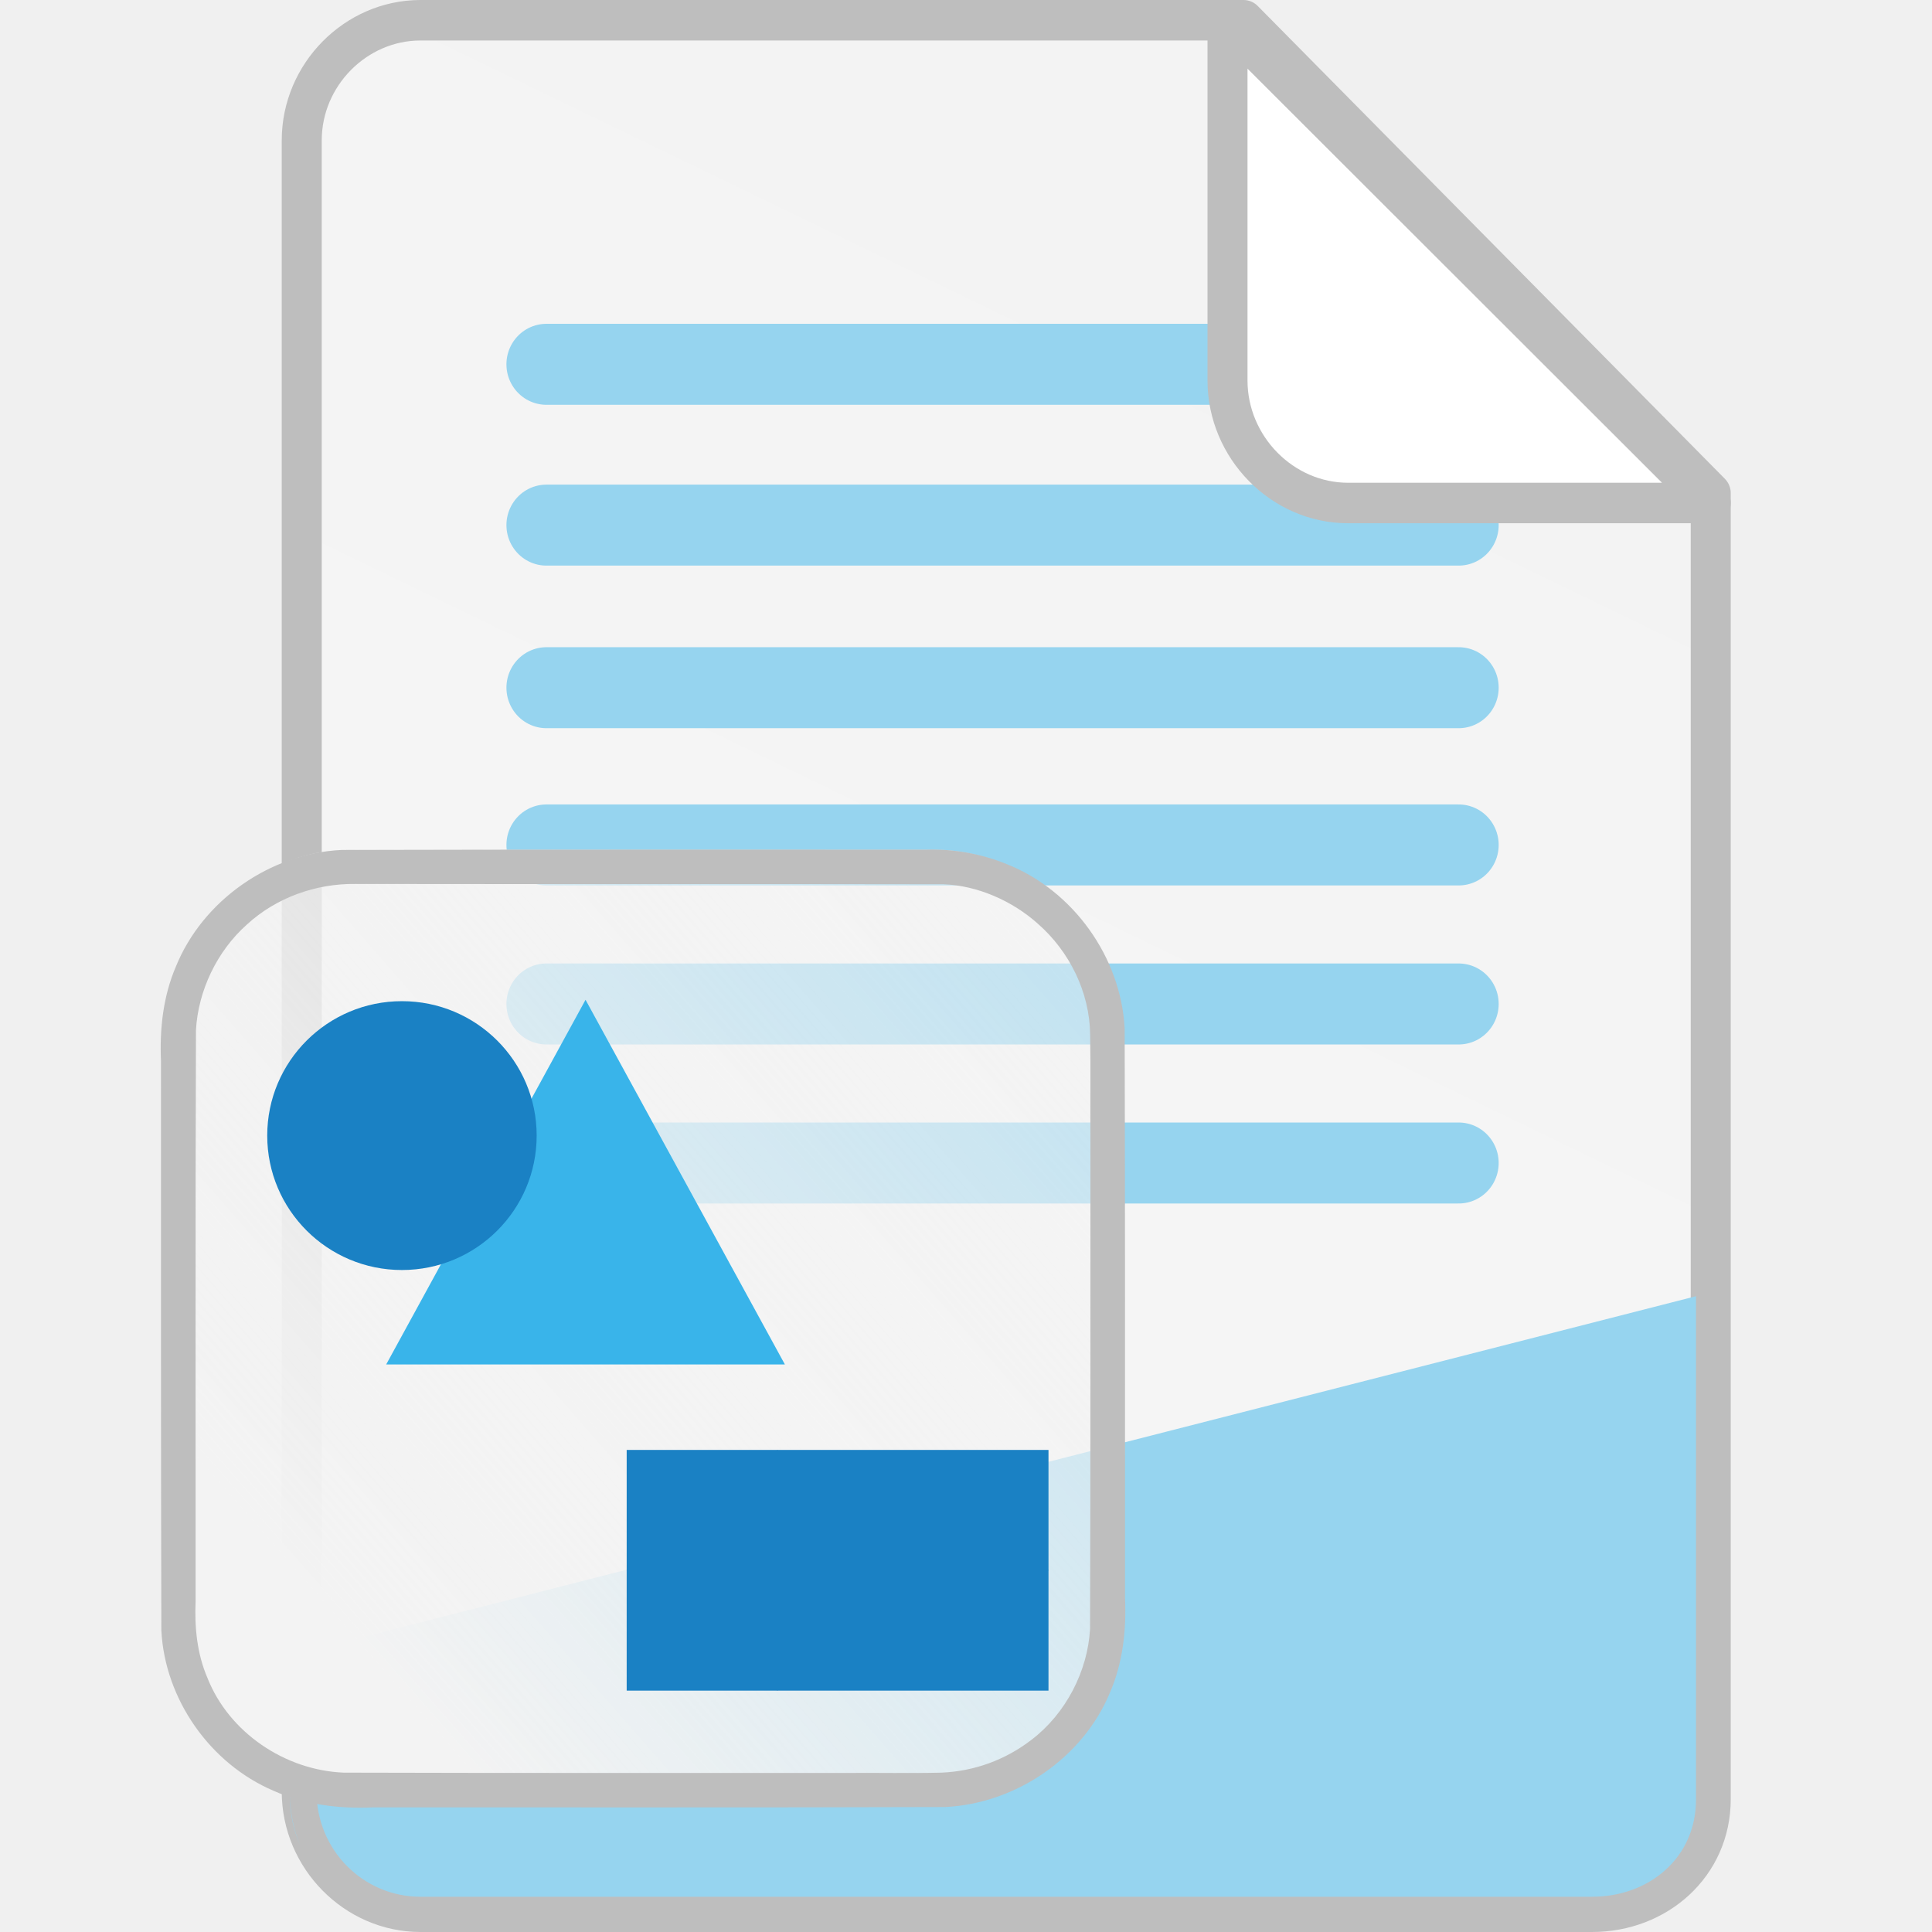
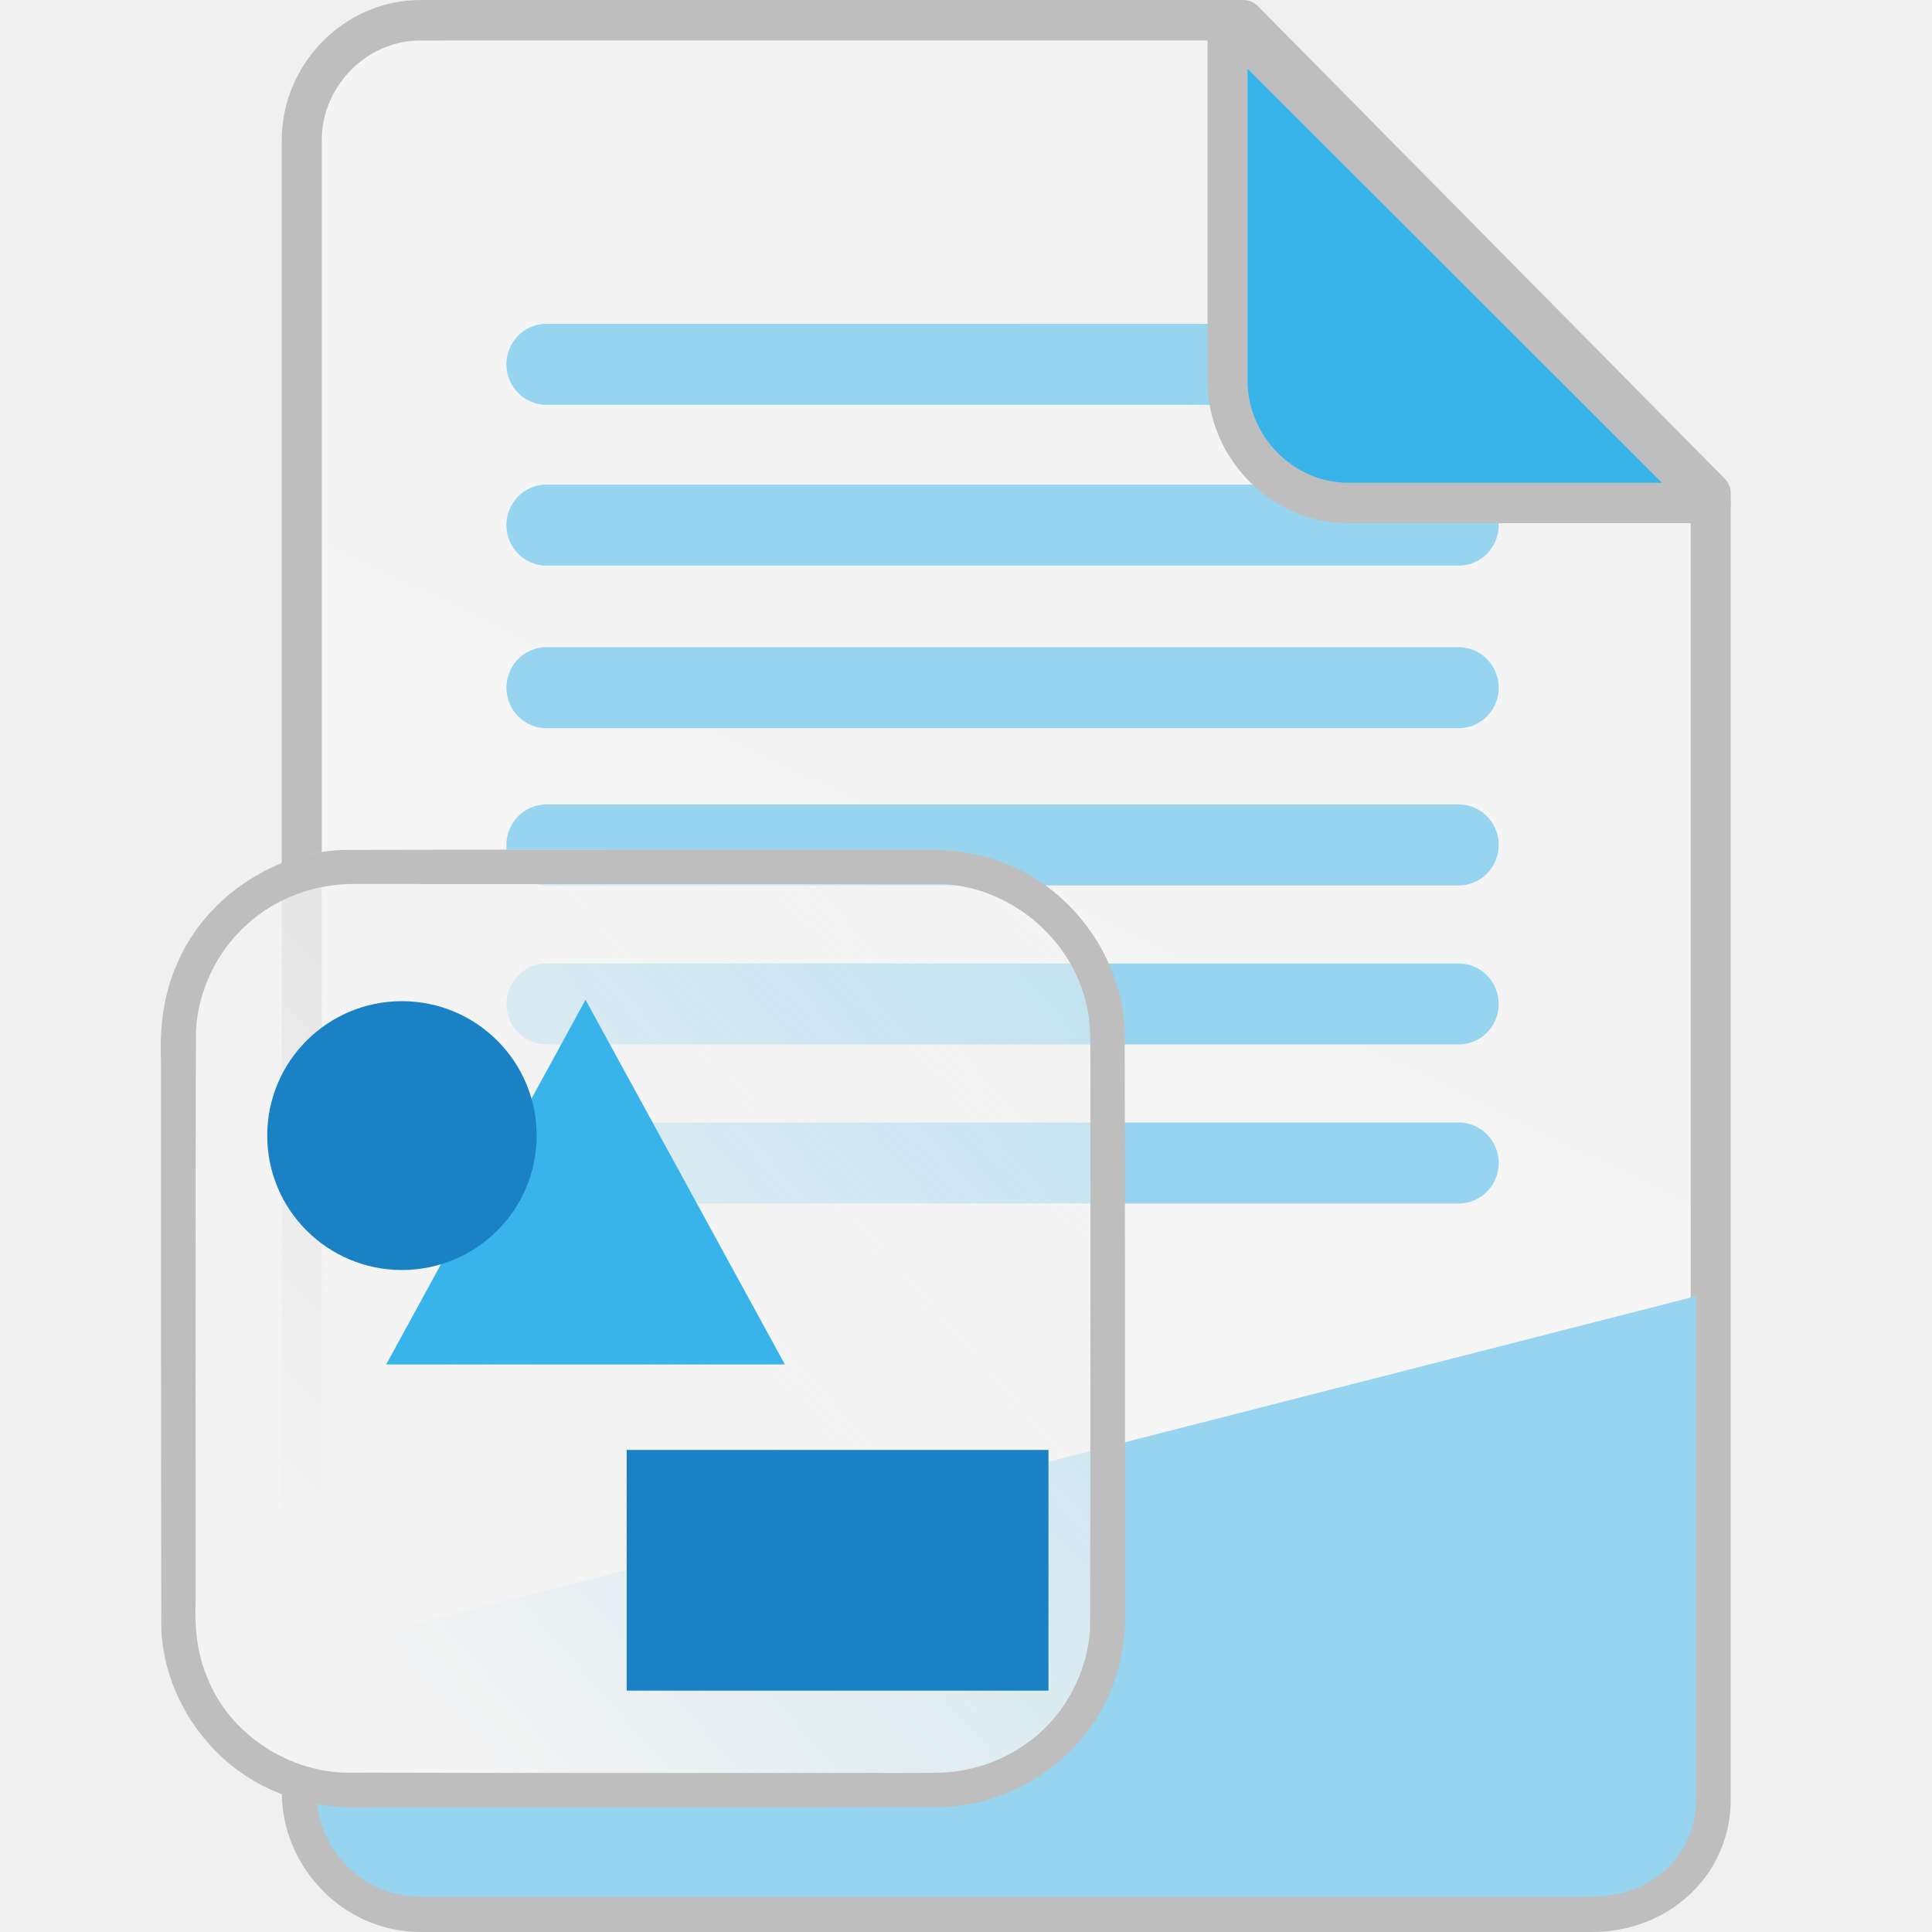
<svg xmlns="http://www.w3.org/2000/svg" xmlns:xlink="http://www.w3.org/1999/xlink" id="Слой_1" data-name="Слой 1" viewBox="0 0 48 48" version="1.1" width="48" height="48">
  <defs id="defs159429">
    <style id="style159427">.cls-1{fill:#1a81c4;}</style>
    <linearGradient xlink:href="#radialGradient1350" id="linearGradient5941" gradientUnits="userSpaceOnUse" gradientTransform="matrix(3.724129,0,0,3.724235,365.1775,282.442)" x1="-160.867" y1="118.533" x2="-67.733" y2="-76.2" />
    <radialGradient id="radialGradient1350" cx="50.009" cy="23.272" r="28.023" gradientTransform="matrix(0,-0.4596185,0.818261,0,80.07145,-81.23916)" gradientUnits="userSpaceOnUse">
      <stop offset="0" stop-color="#2b4bed" id="stop1346" style="stop-color:#ffffff;stop-opacity:1" />
      <stop offset="1" stop-color="#2b2fb7" id="stop1348" style="stop-color:#f3f3f3;stop-opacity:1" />
    </radialGradient>
    <radialGradient id="radialGradient1350-3" cx="50.009" cy="23.272" r="28.023" gradientTransform="matrix(0,-0.4596185,0.818261,0,80.07145,-81.23916)" gradientUnits="userSpaceOnUse">
      <stop offset="0" stop-color="#2b4bed" id="stop1346-6" style="stop-color:#ffffff;stop-opacity:1" />
      <stop offset="1" stop-color="#2b2fb7" id="stop1348-7" style="stop-color:#f3f3f3;stop-opacity:1" />
    </radialGradient>
    <radialGradient id="radialGradient1350-36" cx="50.009" cy="23.272" r="28.023" gradientTransform="matrix(0,-0.4596185,0.818261,0,80.07145,-81.23916)" gradientUnits="userSpaceOnUse">
      <stop offset="0" stop-color="#2b4bed" id="stop1346-7" style="stop-color:#ffffff;stop-opacity:1" />
      <stop offset="1" stop-color="#2b2fb7" id="stop1348-5" style="stop-color:#f3f3f3;stop-opacity:1" />
    </radialGradient>
    <linearGradient id="linearGradient5992">
      <stop style="stop-color:#f3f3f3;stop-opacity:1;" offset="0" id="stop5988" />
      <stop style="stop-color:#f3f3f3;stop-opacity:0;" offset="1" id="stop5990" />
    </linearGradient>
    <linearGradient xlink:href="#linearGradient5992" id="linearGradient1260" gradientUnits="userSpaceOnUse" gradientTransform="matrix(2.670735,0,0,2.794899,264.6889,447.7628)" x1="-93.133" y1="-105.833" x2="-42.333" y2="-152.4" />
  </defs>
  <g id="g1031" transform="matrix(0.25,0,0,0.25,2.46875,0.125)">
    <g id="g1135" transform="matrix(0.7370503,0,0,0.7459966,-2.005273,0.00464846)" style="stroke-width:1.342">
      <path id="path5939" style="fill:url(#linearGradient5941);fill-opacity:1;stroke:#bebebe;stroke-width:5.394;stroke-linecap:square;stroke-linejoin:round;stroke-miterlimit:4;stroke-dasharray:none;stroke-dashoffset:0;stroke-opacity:1;paint-order:normal" d="M 46.006,2.021 H 156.994 L 219.987,65.016 V 239.001 c 0,8.734 -7.264,14.999 -15.998,14.999 H 46.006 c -8.734,0 -15.998,-7.264 -15.998,-15.999 V 18.019 c 0,-8.734 7.264,-15.988 15.998,-15.999 z" />
      <path id="path5956" style="fill:#96d4ef;fill-opacity:1;stroke:none;stroke-width:0.999;stroke-linecap:square;stroke-linejoin:round;stroke-miterlimit:4;stroke-dasharray:none;stroke-dashoffset:0;stroke-opacity:1;paint-order:normal" d="M 218,172 32,219 v 19 c 0,7.736 6.265,14 14,14 h 158 c 7.735,0 14.043,-5.265 14,-13 z M 28.424,238.371 v 0.371 c 0,2.267 0.492,4.407 1.346,6.351 -0.858,-2.073 -1.346,-4.339 -1.346,-6.722 z" />
      <path style="fill:none;fill-opacity:1;stroke:#96d4ef;stroke-width:10.789;stroke-linecap:round;stroke-linejoin:round;stroke-miterlimit:4;stroke-dasharray:none;stroke-opacity:1;paint-order:fill markers stroke" d="M 186,47.855 H 63" id="path878" />
      <path style="fill:none;fill-opacity:1;stroke:#96d4ef;stroke-width:10.789;stroke-linecap:round;stroke-linejoin:round;stroke-miterlimit:4;stroke-dasharray:none;stroke-opacity:1;paint-order:fill markers stroke" d="M 186,69.277 H 63" id="path953" />
      <path style="fill:none;fill-opacity:1;stroke:#96d4ef;stroke-width:10.789;stroke-linecap:round;stroke-linejoin:round;stroke-miterlimit:4;stroke-dasharray:none;stroke-opacity:1;paint-order:fill markers stroke" d="M 186,90.936 H 63" id="path955" />
      <path style="fill:none;fill-opacity:1;stroke:#96d4ef;stroke-width:10.789;stroke-linecap:round;stroke-linejoin:round;stroke-miterlimit:4;stroke-dasharray:none;stroke-opacity:1;paint-order:fill markers stroke" d="M 186,111.884 H 63" id="path957" />
      <path style="fill:none;fill-opacity:1;stroke:#96d4ef;stroke-width:10.789;stroke-linecap:round;stroke-linejoin:round;stroke-miterlimit:4;stroke-dasharray:none;stroke-opacity:1;paint-order:fill markers stroke" d="M 186,133.069 H 63" id="path959" />
      <path style="fill:none;fill-opacity:1;stroke:#96d4ef;stroke-width:10.789;stroke-linecap:round;stroke-linejoin:round;stroke-miterlimit:4;stroke-dasharray:none;stroke-opacity:1;paint-order:fill markers stroke" d="M 186,154.254 H 63" id="path961" />
-       <path id="path5943" style="fill:#ffffff;fill-opacity:1;stroke:#bebebe;stroke-width:5.394;stroke-linecap:square;stroke-linejoin:round;stroke-miterlimit:4;stroke-dasharray:none;stroke-dashoffset:0;stroke-opacity:1;paint-order:normal" d="M 154.831,2.02 V 49.999 c 0,8.917 7.396,16.346 16.289,16.333 h 48.868 z" />
+       <path id="path5943" style="fill:#39b4ea;fill-opacity:1;stroke:#bebebe;stroke-width:5.394;stroke-linecap:square;stroke-linejoin:round;stroke-miterlimit:4;stroke-dasharray:none;stroke-dashoffset:0;stroke-opacity:1;paint-order:normal" d="M 154.831,2.02 V 49.999 c 0,8.917 7.396,16.346 16.289,16.333 h 48.868 z" />
      <g id="path1105" style="opacity:1;stroke-width:1.342" />
    </g>
    <path style="color:#000000;font-style:normal;font-variant:normal;font-weight:normal;font-stretch:normal;font-size:medium;line-height:normal;font-family:sans-serif;font-variant-ligatures:normal;font-variant-position:normal;font-variant-caps:normal;font-variant-numeric:normal;font-variant-alternates:normal;font-variant-east-asian:normal;font-feature-settings:normal;font-variation-settings:normal;text-indent:0;text-align:start;text-decoration:none;text-decoration-line:none;text-decoration-style:solid;text-decoration-color:#000000;letter-spacing:normal;word-spacing:normal;text-transform:none;writing-mode:lr-tb;direction:ltr;text-orientation:mixed;dominant-baseline:auto;baseline-shift:baseline;text-anchor:start;white-space:normal;shape-padding:0;shape-margin:0;inline-size:0;clip-rule:nonzero;display:inline;overflow:visible;visibility:visible;isolation:auto;mix-blend-mode:normal;color-interpolation:sRGB;color-interpolation-filters:linearRGB;solid-color:#000000;solid-opacity:1;vector-effect:none;fill:url(#linearGradient1260);fill-opacity:1;fill-rule:nonzero;stroke:none;stroke-width:2;stroke-linecap:square;stroke-linejoin:round;stroke-miterlimit:4;stroke-dasharray:none;stroke-dashoffset:0;stroke-opacity:1;paint-order:markers stroke fill;color-rendering:auto;image-rendering:auto;shape-rendering:auto;text-rendering:auto;enable-background:accumulate;stop-color:#000000" d="m 24.971,83.937 h 58 c 9.64,0 17.4,7.877 17.4,17.662 v 58.874 c 0,9.785 -7.76,17.461 -17.4,17.461 h -58 c -9.64,0 -17.4,-7.676 -17.4,-17.461 v -58.874 c 0,-9.785 7.76,-17.662 17.4,-17.662 z" id="path971" />
    <path id="path969" style="color:#000000;font-style:normal;font-variant:normal;font-weight:normal;font-stretch:normal;font-size:medium;line-height:normal;font-family:sans-serif;font-variant-ligatures:normal;font-variant-position:normal;font-variant-caps:normal;font-variant-numeric:normal;font-variant-alternates:normal;font-variant-east-asian:normal;font-feature-settings:normal;font-variation-settings:normal;text-indent:0;text-align:start;text-decoration:none;text-decoration-line:none;text-decoration-style:solid;text-decoration-color:#000000;letter-spacing:normal;word-spacing:normal;text-transform:none;writing-mode:lr-tb;direction:ltr;text-orientation:mixed;dominant-baseline:auto;baseline-shift:baseline;text-anchor:start;white-space:normal;shape-padding:0;shape-margin:0;inline-size:0;clip-rule:nonzero;display:inline;overflow:visible;visibility:visible;isolation:auto;mix-blend-mode:normal;color-interpolation:sRGB;color-interpolation-filters:linearRGB;solid-color:#000000;solid-opacity:1;fill:#bebebe;fill-opacity:1;fill-rule:nonzero;stroke:none;stroke-width:4;stroke-linecap:square;stroke-linejoin:round;stroke-miterlimit:4;stroke-dasharray:none;stroke-dashoffset:0;stroke-opacity:1;paint-order:markers stroke fill;color-rendering:auto;image-rendering:auto;shape-rendering:auto;text-rendering:auto;enable-background:accumulate;stop-color:#000000" d="m 82.231,83.937 c -19.387,0.005 -38.774,-0.019 -58.16,0.031 -7.103,0.331 -13.794,5.011 -16.465,11.585 -1.271,2.96 -1.625,6.218 -1.481,9.41 0.004,18.856 -0.019,37.713 0.035,56.568 0.348,6.827 4.832,13.239 11.144,15.931 3.1,1.392 6.545,1.81 9.918,1.653 18.947,-0.01 37.895,0.031 56.842,-0.035 7.021,-0.343 13.687,-4.887 16.372,-11.387 1.277,-2.947 1.636,-6.197 1.492,-9.38 -0.007,-18.864 0.018,-37.73 -0.035,-56.593 C 101.527,94.645 96.794,88.004 90.18,85.378 87.67,84.352 84.943,83.859 82.231,83.937 Z M 25.454,87.347 c 19.473,0.029 38.947,-0.01 58.42,0.029 3.367,0.12 6.841,1.635 9.4,3.929 3.152,2.766 5.149,6.828 5.188,11.033 0.064,3.489 0.002,6.98 0.028,10.47 -0.007,16.192 0.017,32.385 -0.037,48.576 -0.232,4.19 -2.402,8.405 -5.806,11.004 -2.592,2.005 -5.682,3.135 -8.955,3.276 -3.165,0.076 -6.435,0.003 -9.639,0.031 -16.591,-0.004 -33.183,0.015 -49.774,-0.032 -5.82,-0.232 -11.401,-3.984 -13.542,-9.422 -1.028,-2.386 -1.284,-5.012 -1.174,-7.584 0.013,-18.932 -0.03,-37.865 0.037,-56.796 0.22,-3.9 2.085,-7.839 5.066,-10.485 2.905,-2.67 6.849,-4.081 10.789,-4.03 z" />
    <g id="g987" style="stroke:#1a81c4;stroke-width:1.339;stroke-opacity:1" transform="matrix(0.7476325,0,0,0.7460111,-1.400095,0.3835512)">
      <path style="fill:#96d4ef;fill-opacity:1;stroke:#1a81c4;stroke-width:16.068;stroke-linecap:square;stroke-linejoin:round;stroke-miterlimit:4;stroke-dasharray:none;stroke-opacity:1" d="m 100,200 h 20" id="path975" />
      <path style="fill:#96d4ef;fill-opacity:1;stroke:#1a81c4;stroke-width:16.068;stroke-linecap:square;stroke-linejoin:round;stroke-miterlimit:4;stroke-dasharray:none;stroke-opacity:1" d="m 80,200 h 4" id="path977" />
      <path style="fill:#96d4ef;fill-opacity:1;stroke:#1a81c4;stroke-width:16.068;stroke-linecap:square;stroke-linejoin:round;stroke-miterlimit:4;stroke-dasharray:none;stroke-opacity:1" d="m 100,216 h 20" id="path979" />
      <path style="fill:#96d4ef;fill-opacity:1;stroke:#1a81c4;stroke-width:16.068;stroke-linecap:square;stroke-linejoin:round;stroke-miterlimit:4;stroke-dasharray:none;stroke-opacity:1" d="m 80,216 h 4" id="path981" />
    </g>
    <path style="fill:#39b4ea;fill-opacity:1;stroke:none;stroke-width:12;stroke-linecap:square;stroke-linejoin:round;stroke-miterlimit:4;stroke-dasharray:none;stroke-opacity:1" d="M 48.315,98.857 28.505,135.096 H 68.125 Z" id="path989" />
    <ellipse style="fill:#1a81c4;fill-opacity:1;stroke:none;stroke-width:12;stroke-linecap:square;stroke-linejoin:round;stroke-miterlimit:4;stroke-dasharray:none;stroke-opacity:1" id="path991" cx="30.07" cy="112.354" rx="13.388" ry="13.359" />
  </g>
</svg>
